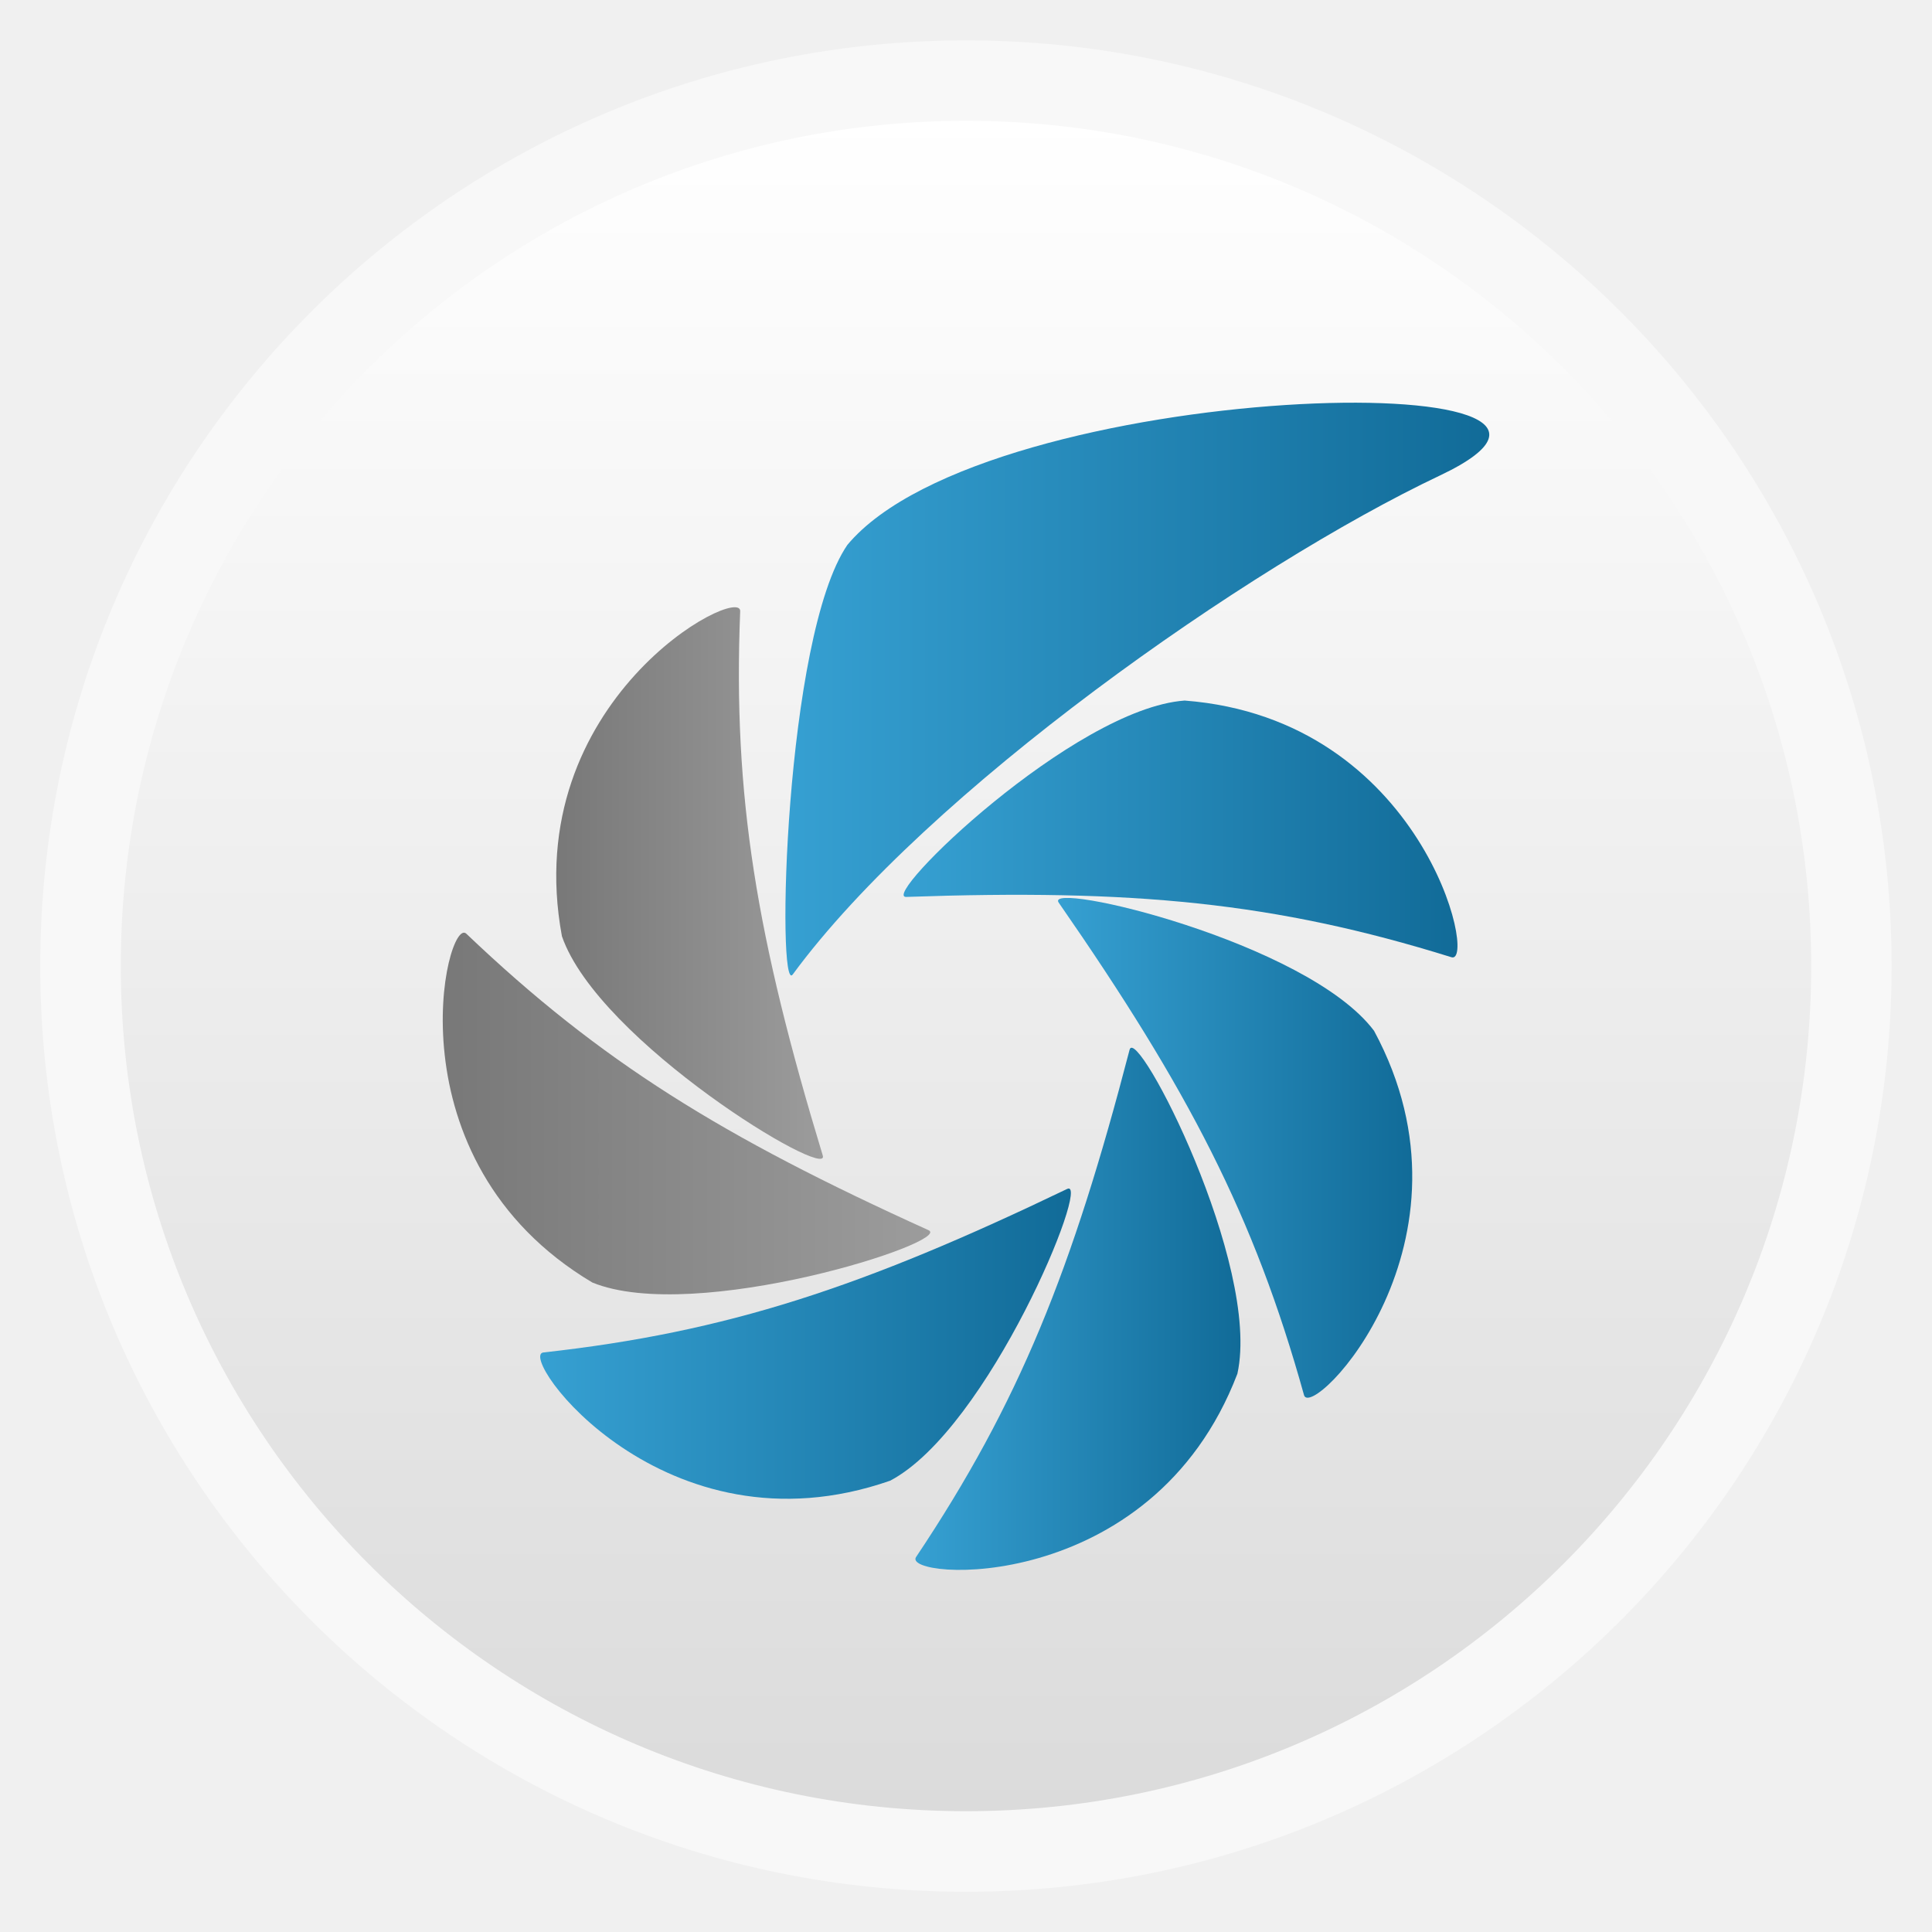
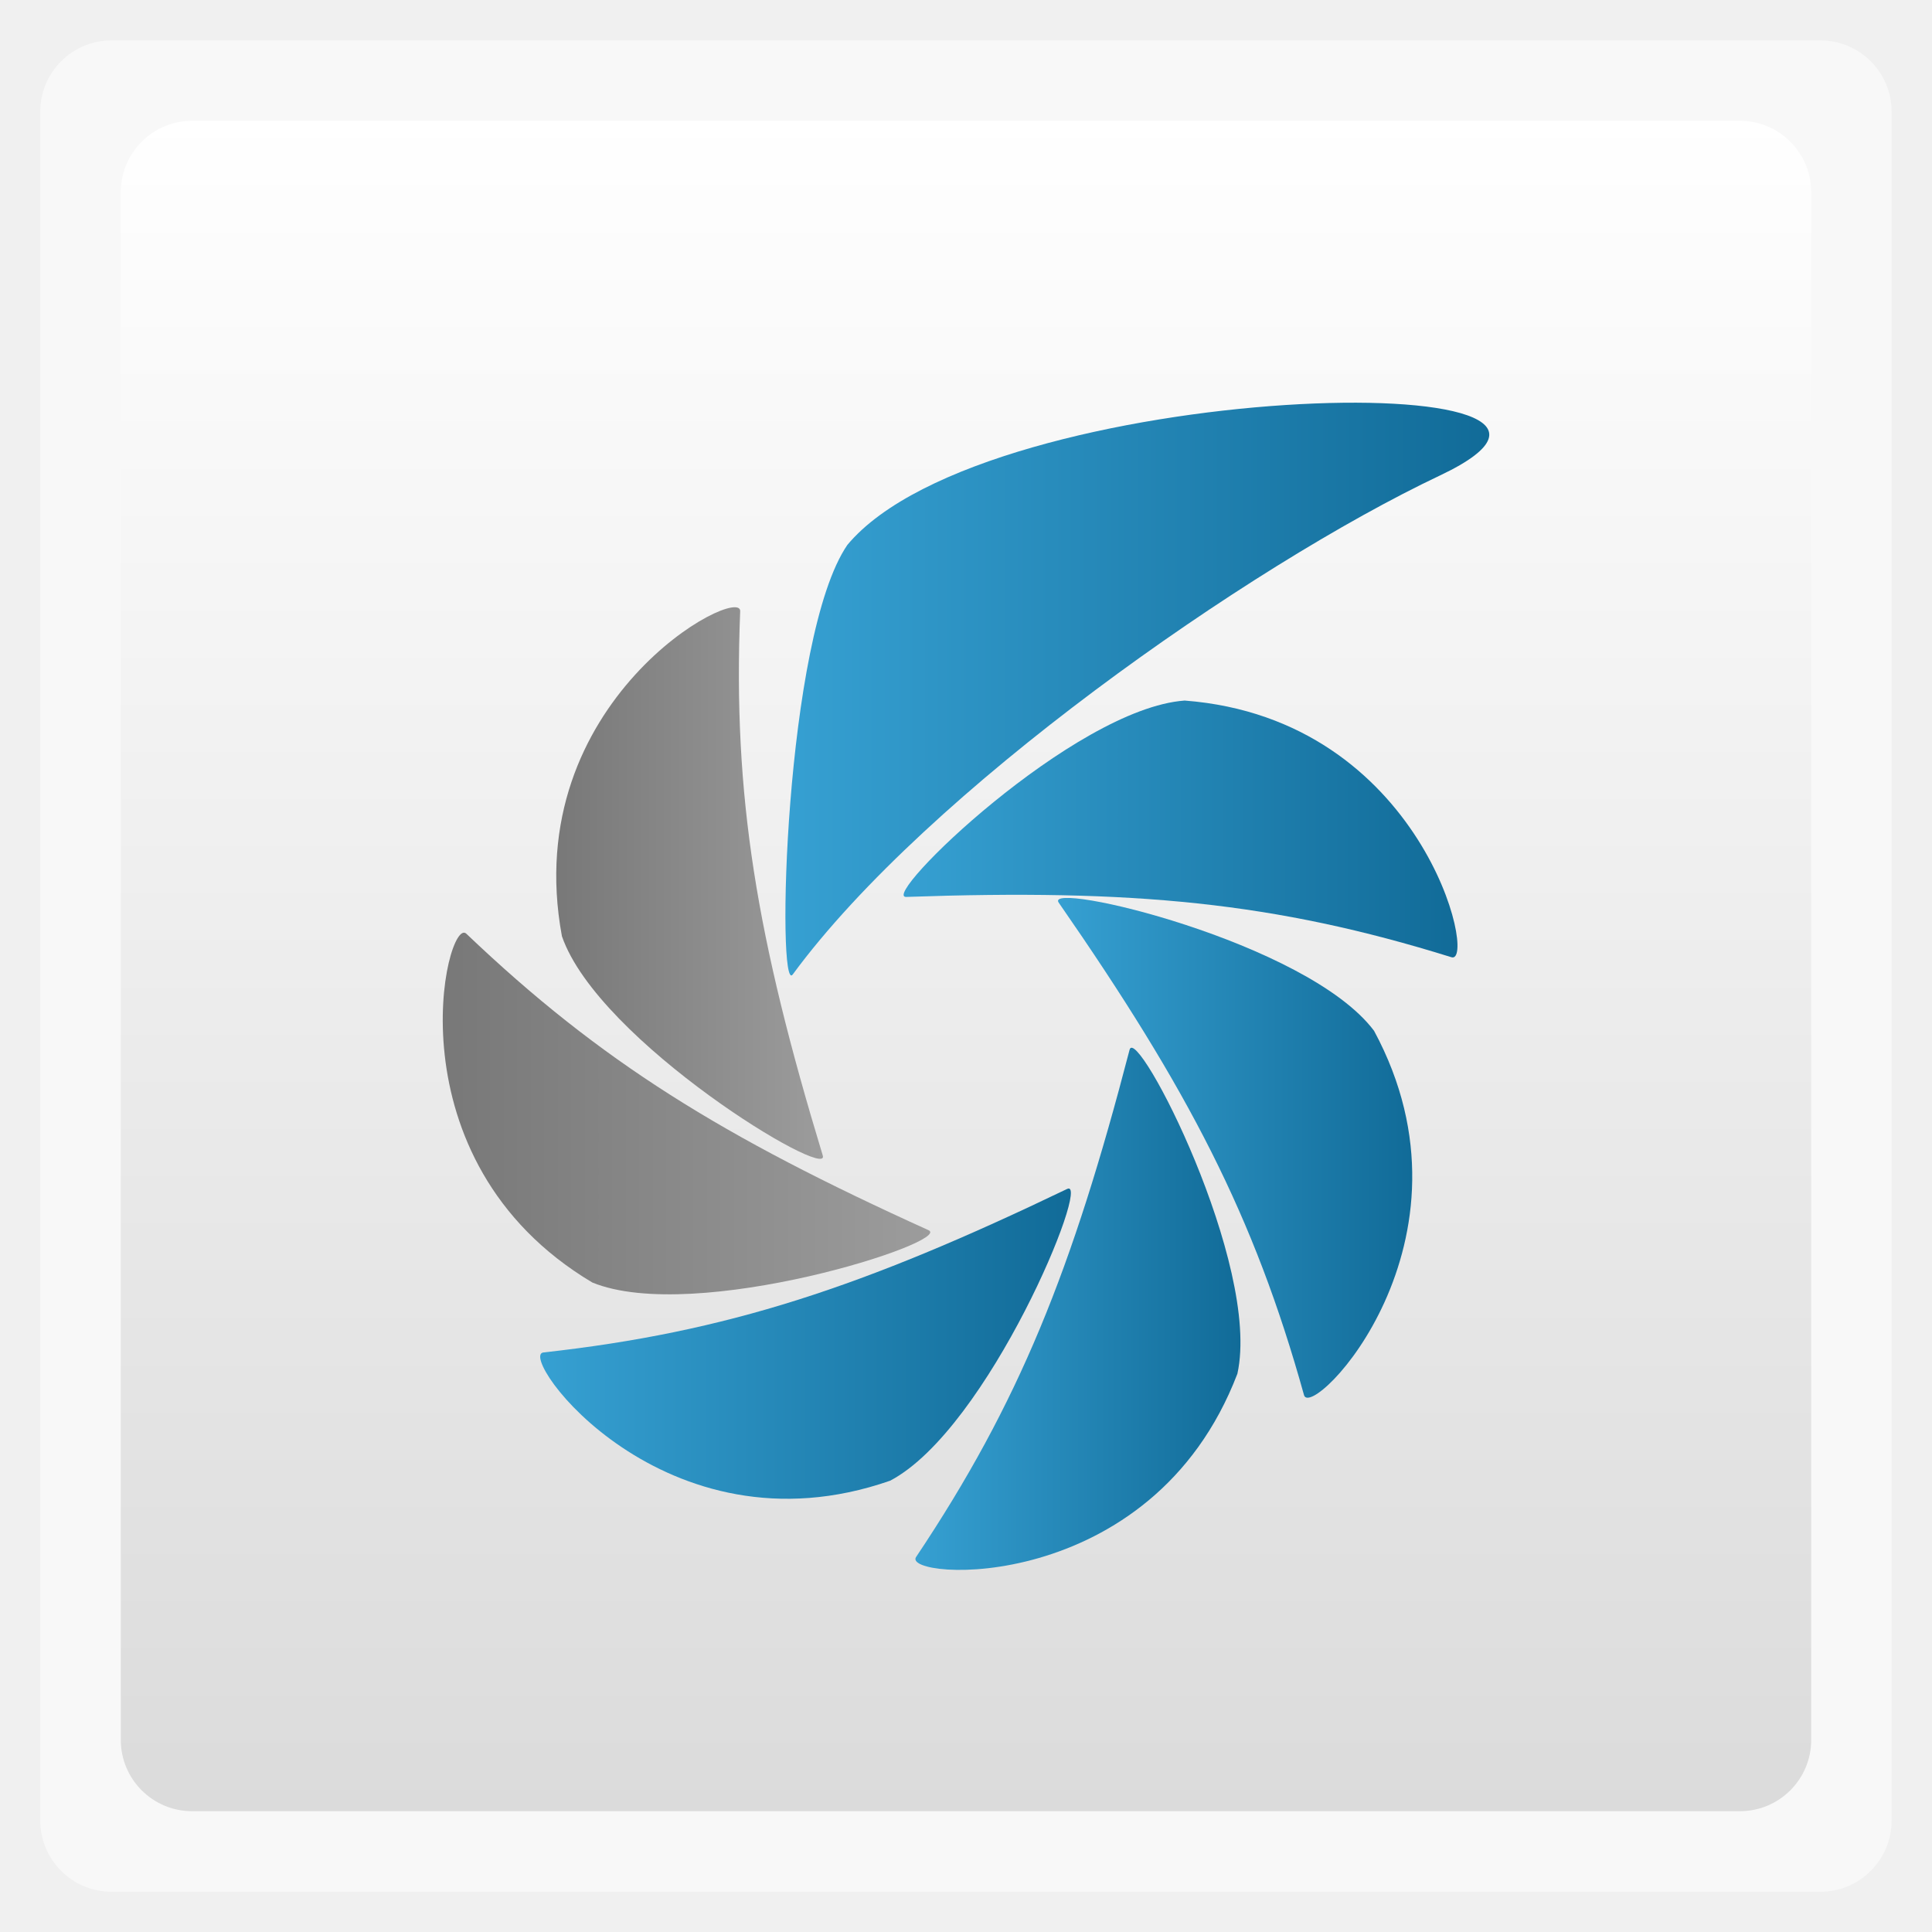
<svg xmlns="http://www.w3.org/2000/svg" xmlns:xlink="http://www.w3.org/1999/xlink" width="48" viewBox="0 0 13.547 13.547" height="48">
  <defs>
    <linearGradient id="linearGradient3921">
      <stop offset="0" style="stop-color:#787878" />
      <stop offset="1" style="stop-color:#9c9c9c" />
    </linearGradient>
    <linearGradient gradientTransform="matrix(1.10525 0 0 1.10525 -134.2787 -295.7618)" xlink:href="#linearGradient4460" id="linearGradient3031" y1="279.096" y2="268.33" gradientUnits="userSpaceOnUse" x2="0" />
    <linearGradient id="linearGradient4460">
      <stop offset="0" style="stop-color:#dbdbdb" />
      <stop offset="1" style="stop-color:#fff" />
    </linearGradient>
    <linearGradient id="linearGradient3872">
      <stop offset="0" style="stop-color:#36a0d2" />
      <stop offset="1" style="stop-color:#116b98" />
    </linearGradient>
    <linearGradient xlink:href="#linearGradient3872" id="linearGradient3944" x1="19.54" gradientUnits="userSpaceOnUse" x2="26.064" />
    <linearGradient xlink:href="#linearGradient3872" id="linearGradient3946" x1="18.148" gradientUnits="userSpaceOnUse" x2="26.439" />
    <linearGradient xlink:href="#linearGradient3921" id="linearGradient3948" x1="15.448" gradientUnits="userSpaceOnUse" x2="18.59" />
    <linearGradient xlink:href="#linearGradient3921" id="linearGradient3950" x1="14.111" gradientUnits="userSpaceOnUse" x2="19.854" />
    <linearGradient xlink:href="#linearGradient3872" id="linearGradient3952" x1="15.259" gradientUnits="userSpaceOnUse" x2="21.51" />
    <linearGradient xlink:href="#linearGradient3872" id="linearGradient3954" x1="19.678" gradientUnits="userSpaceOnUse" x2="23.508" />
    <linearGradient xlink:href="#linearGradient3872" id="linearGradient3956" x1="21.358" gradientUnits="userSpaceOnUse" x2="25.532" />
  </defs>
  <g style="fill-rule:evenodd">
-     <rect width="12.982" x=".282" y=".283" rx="6.491" height="12.982" style="opacity:.5;fill:#fff" />
-     <rect width="11.853" x=".847" y=".847" rx="5.927" height="11.853" style="fill:url(#linearGradient3031)" />
+     <rect width="12.982" x=".282" y=".283" rx="0.5" height="12.982" style="opacity:.5;fill:#fff" />
+     <rect width="11.853" x=".847" y=".847" rx="0.5" height="11.853" style="fill:url(#linearGradient3031)" />
  </g>
  <g transform="matrix(.59524 0 0 .60417 -5.29503 -168.4308)">
    <path style="fill:url(#linearGradient3944)" d="m 22.851,286.911 c -1.306,0.093 -3.603,2.291 -3.28,2.279 2.671,-0.092 4.339,0.06 6.423,0.7 0.309,0.095 -0.333,-2.765 -3.143,-2.979 z" />
    <path style="fill:url(#linearGradient3946)" d="m 18.878,285.104 c -0.743,1.067 -0.836,5.243 -0.644,4.986 1.58,-2.12 5.367,-4.738 7.626,-5.792 2.792,-1.303 -5.328,-1.144 -6.982,0.806 z" />
    <path style="fill:url(#linearGradient3948)" d="m 15.515,289.646 c 0.428,1.224 3.167,2.852 3.073,2.546 -0.779,-2.528 -1.06,-4.162 -0.973,-6.318 0.013,-0.319 -2.615,1.031 -2.1,3.772 z" />
    <path style="fill:url(#linearGradient3950)" d="m 15.873,293.665 c 1.213,0.489 4.256,-0.475 3.961,-0.607 -2.436,-1.087 -3.863,-1.955 -5.445,-3.441 -0.234,-0.22 -0.94,2.625 1.484,4.048 z" />
    <path style="fill:url(#linearGradient3952)" d="m 19.382,295.965 c 1.16,-0.602 2.376,-3.524 2.085,-3.386 -2.411,1.141 -4.001,1.661 -6.17,1.898 -0.321,0.035 1.423,2.403 4.085,1.488 z" />
    <path style="fill:url(#linearGradient3954)" d="m 23.472,294.724 c 0.283,-1.265 -1.189,-4.069 -1.27,-3.76 -0.675,2.557 -1.299,4.095 -2.515,5.887 -0.18,0.265 2.774,0.475 3.785,-2.127 z" />
    <path style="fill:url(#linearGradient3956)" d="m 25.082,290.744 c -0.788,-1.035 -3.9,-1.75 -3.715,-1.488 1.527,2.169 2.303,3.637 2.89,5.716 0.087,0.308 2.167,-1.777 0.825,-4.228 z" />
  </g>
</svg>
